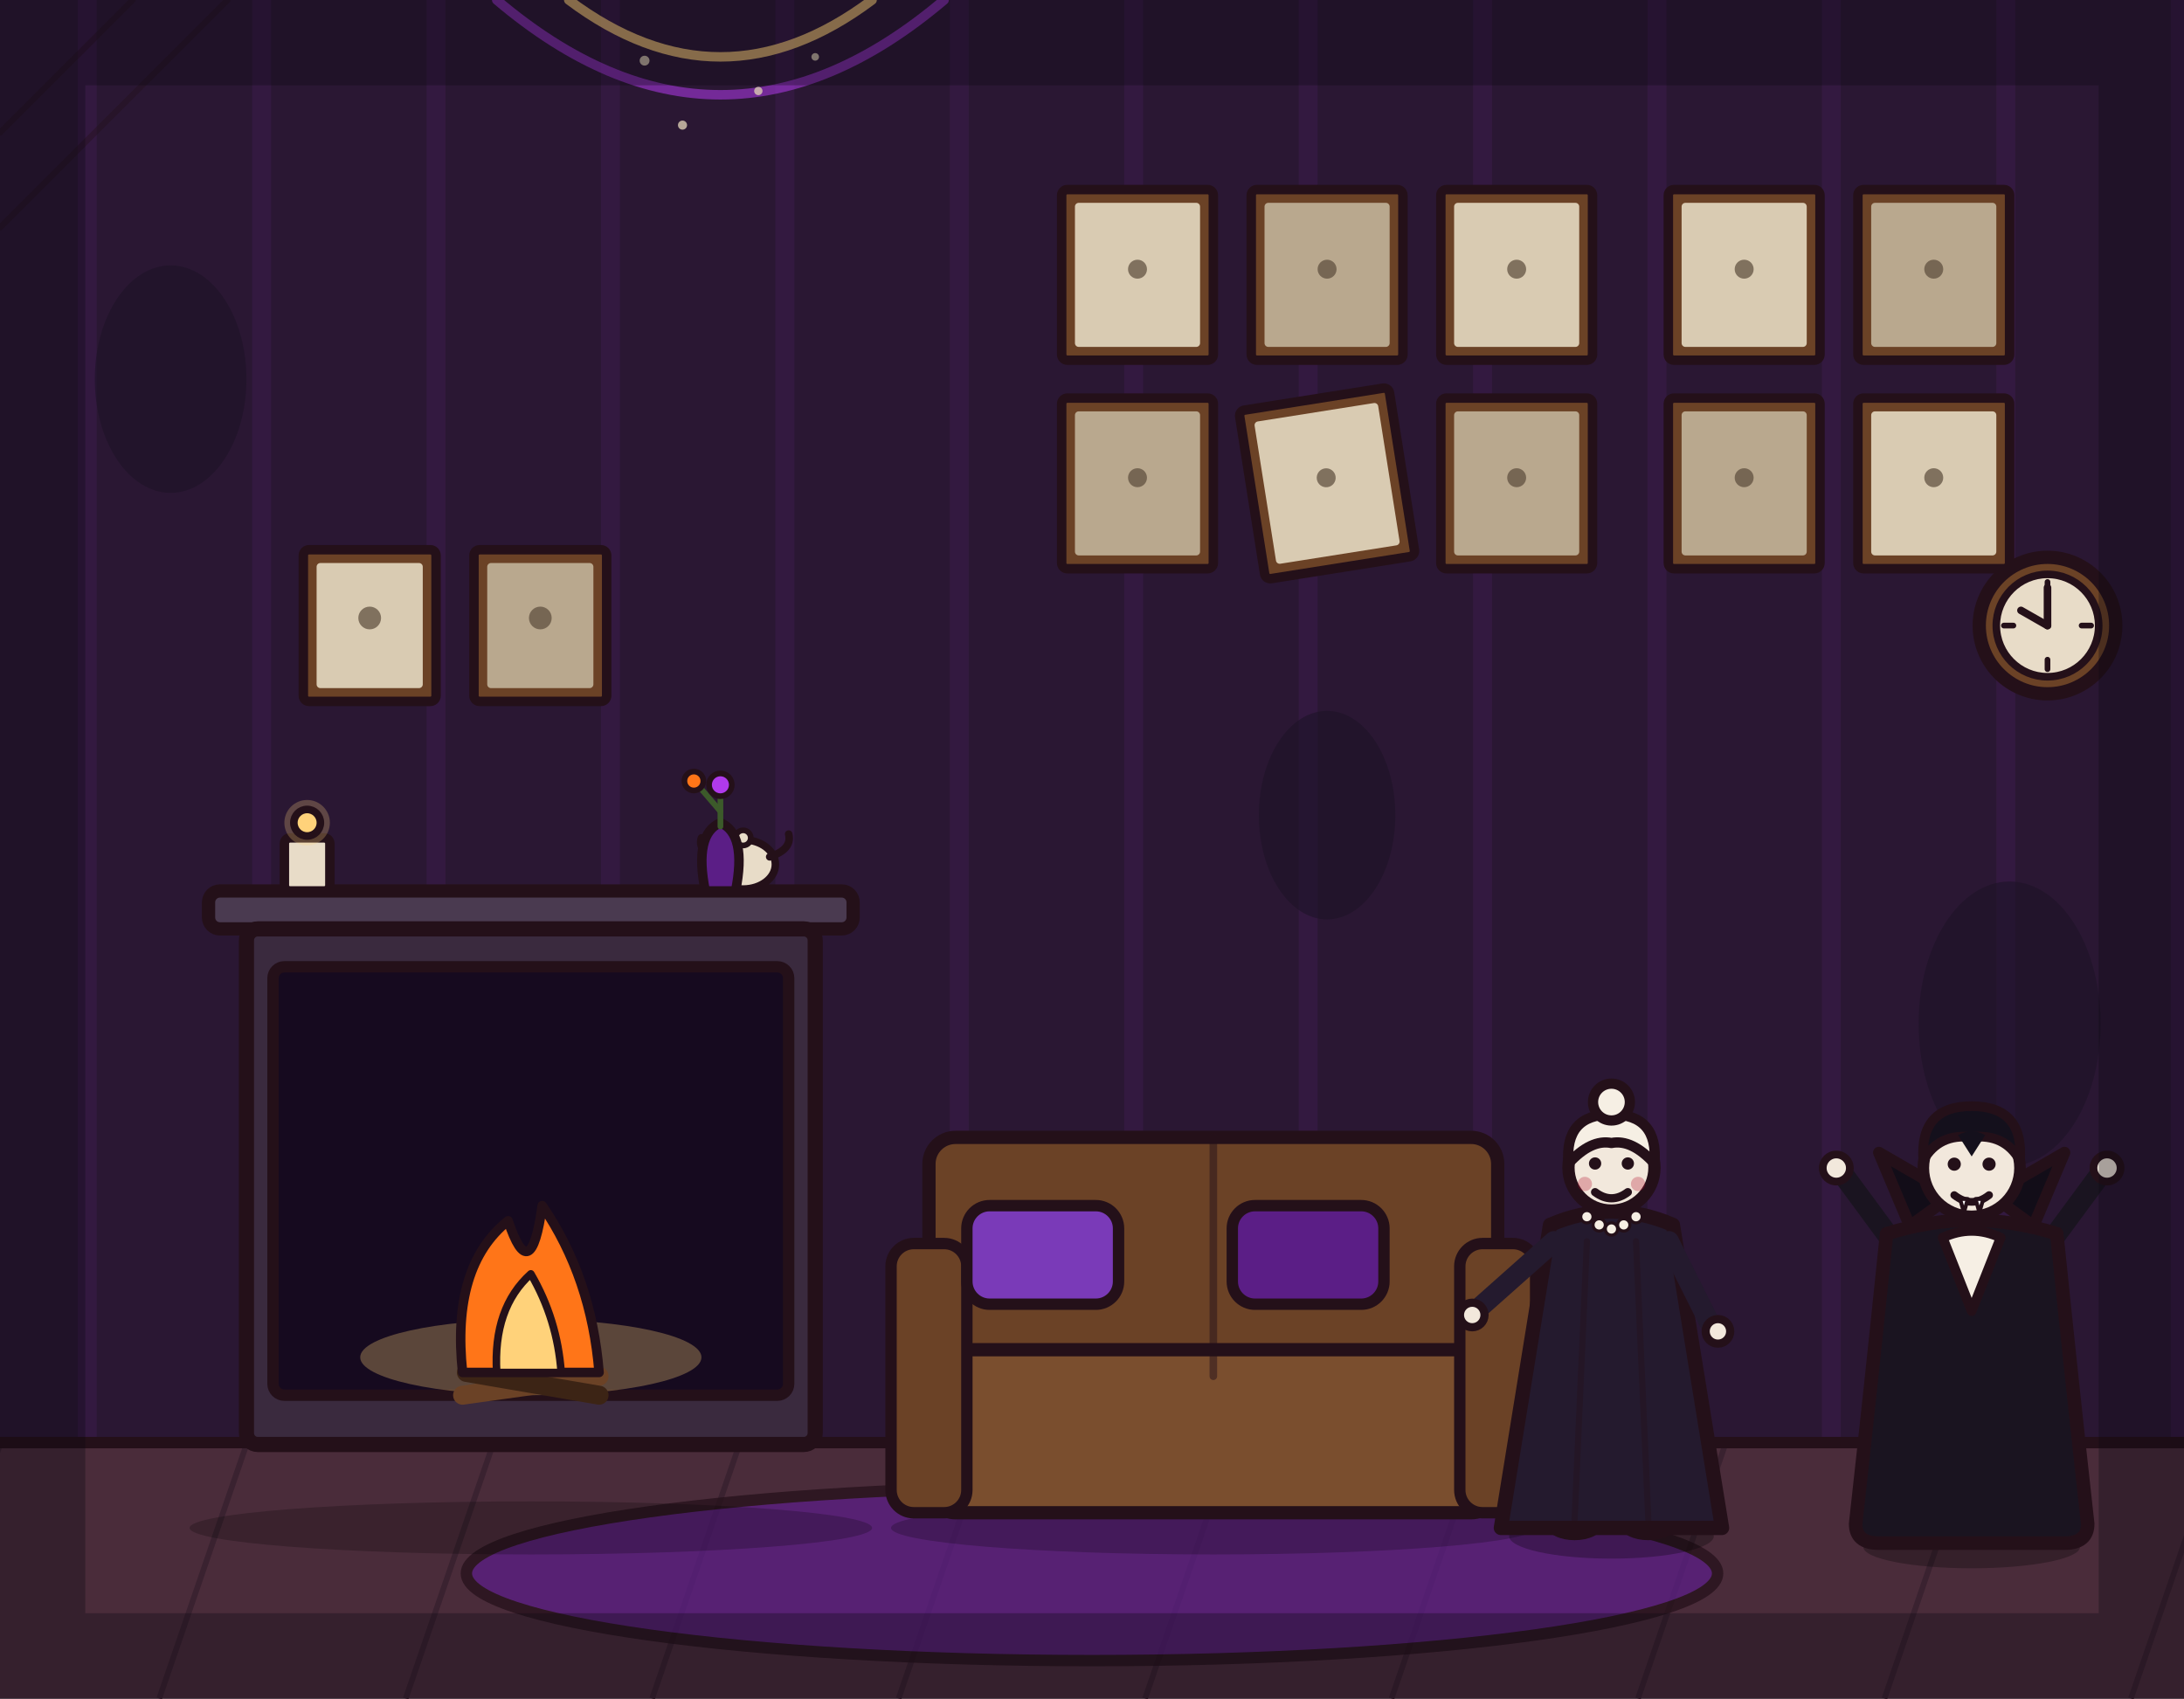
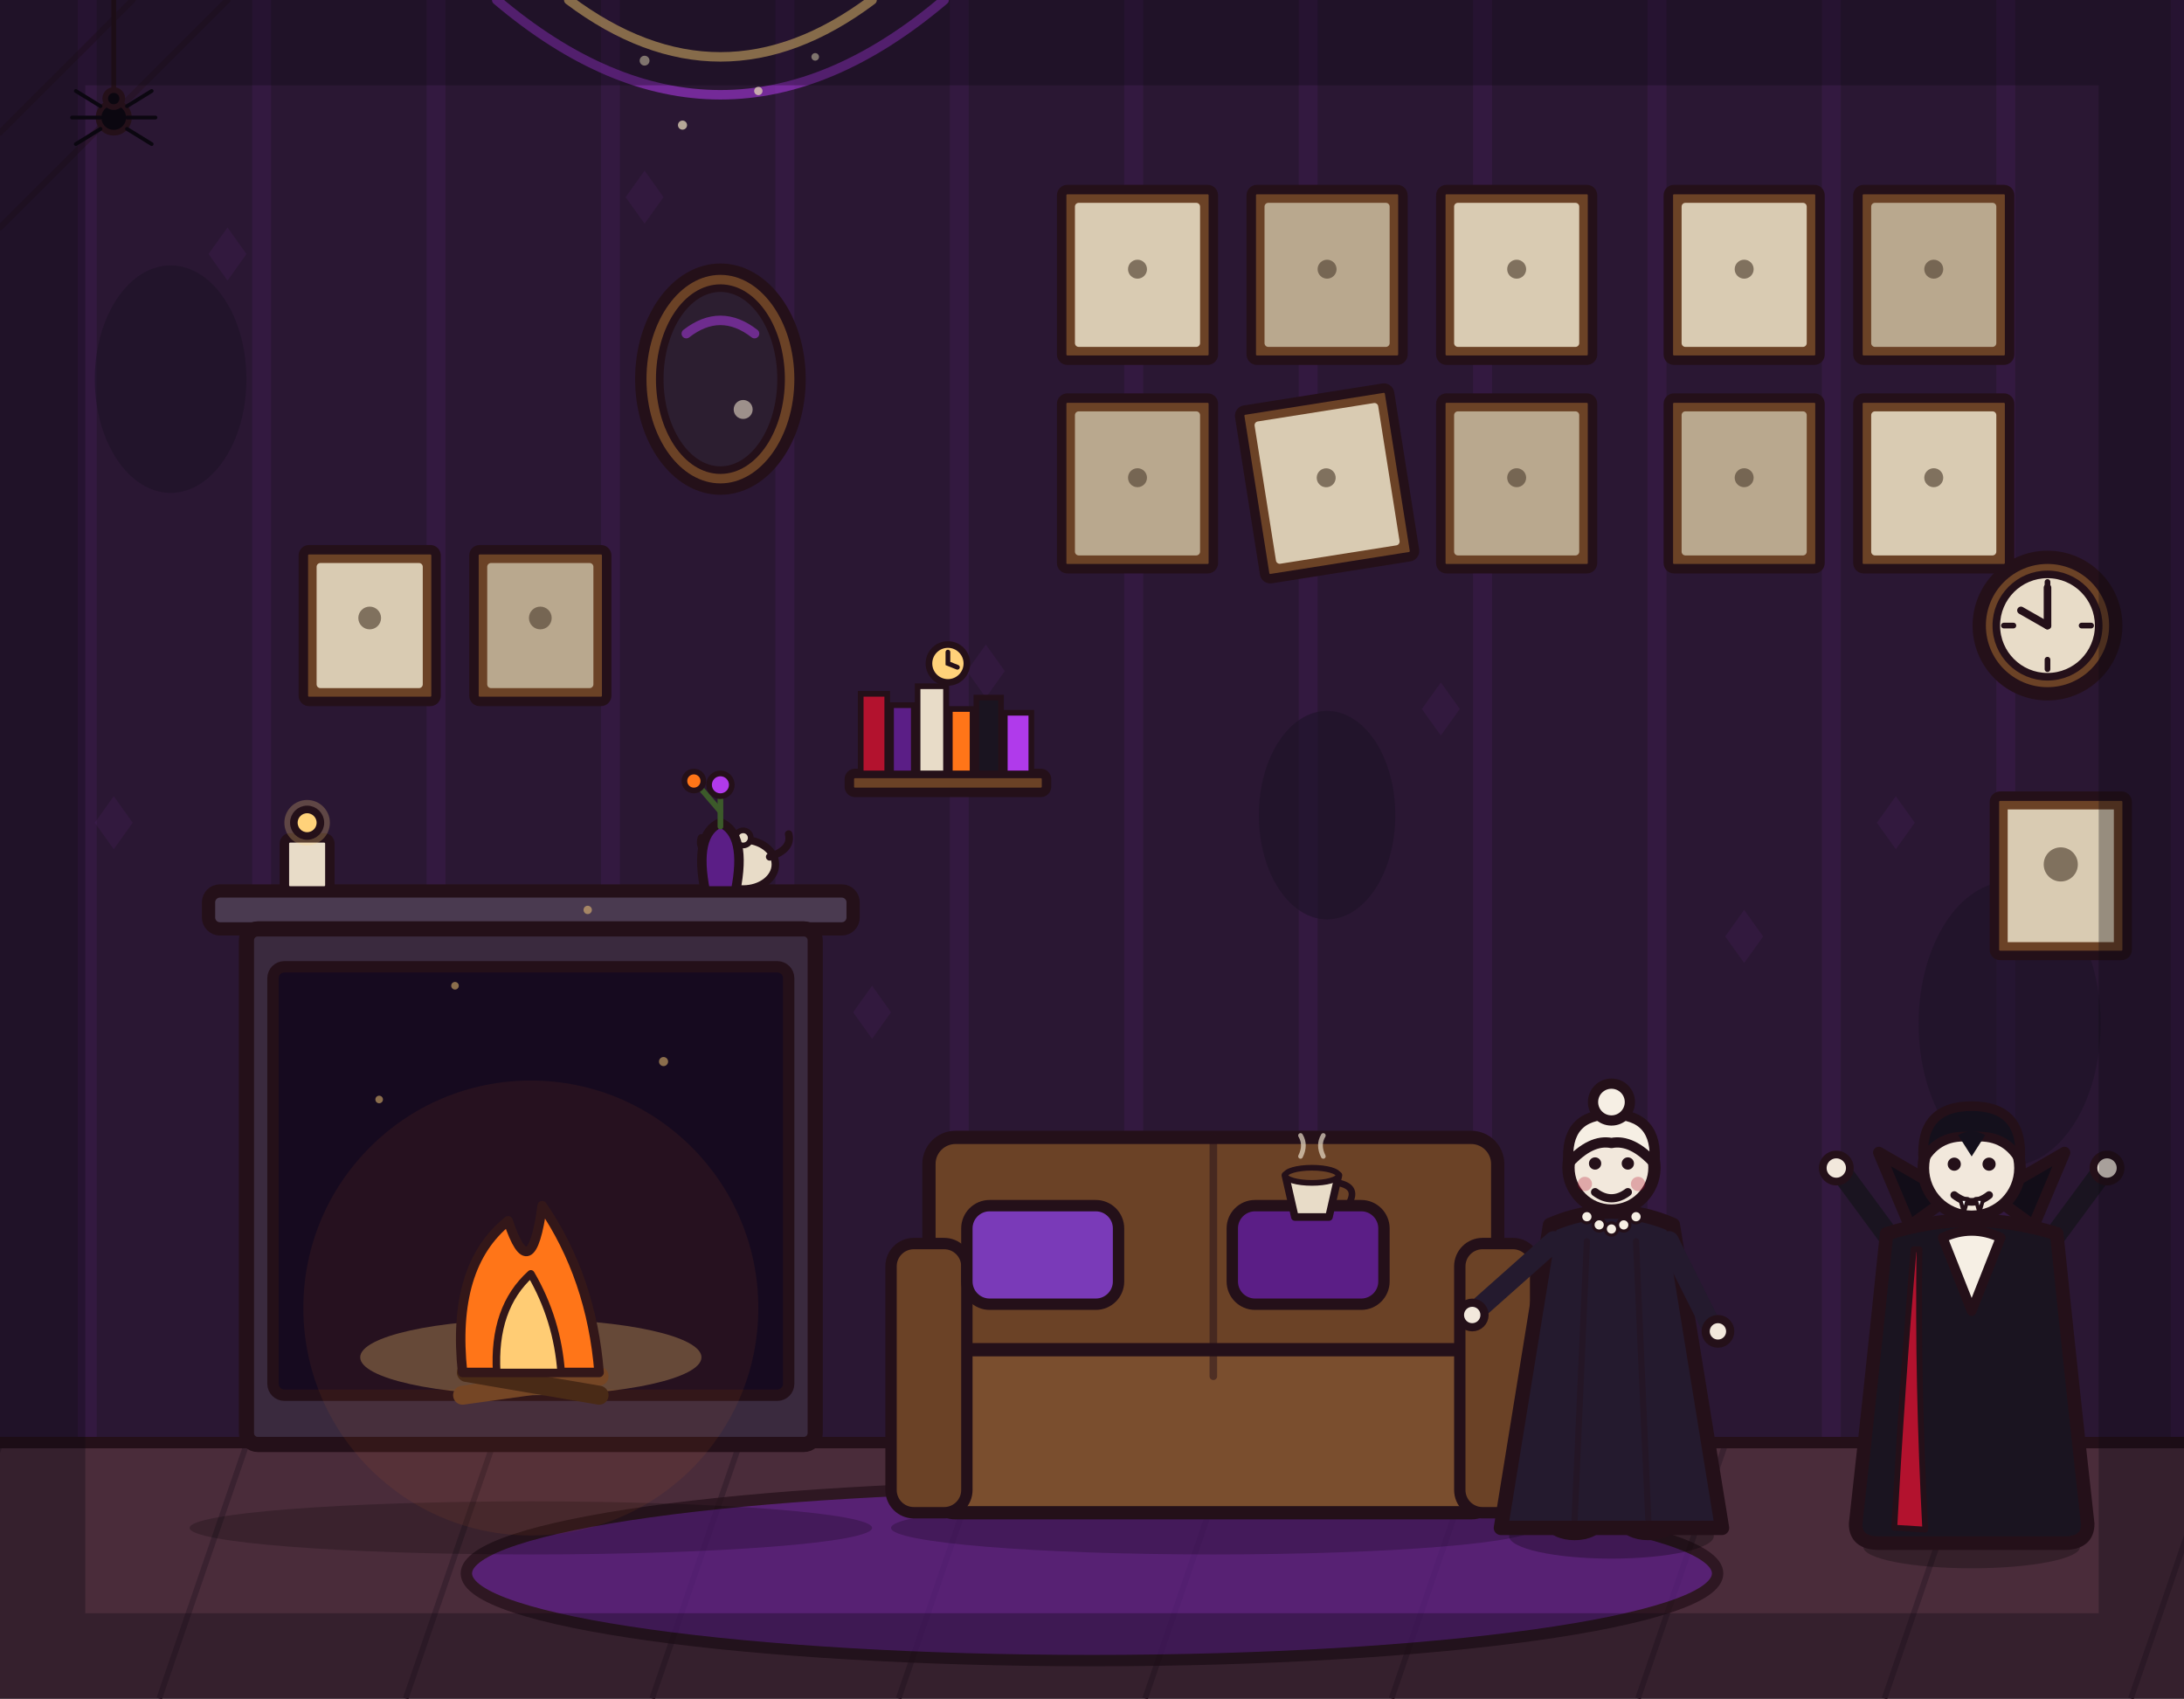
<svg xmlns="http://www.w3.org/2000/svg" viewBox="0 0 1152 896" width="1152" height="896">
  <rect x="0" y="0" width="1152" height="896" fill="#2a1733" />
  <path d="M46 0V762M138 0V762M230 0V762M322 0V762M414 0V762M506 0V762M598 0V762M690 0V762M782 0V762M874 0V762M966 0V762M1058 0V762M1150 0V762" stroke="#b03aeb" stroke-width="10" opacity=".07" fill="none" />
  <g fill="#1d1226" opacity=".6">
    <ellipse cx="210" cy="610" rx="55" ry="85" />
    <ellipse cx="1060" cy="540" rx="48" ry="75" />
    <ellipse cx="700" cy="430" rx="36" ry="55" />
    <ellipse cx="90" cy="200" rx="40" ry="60" />
  </g>
  <g stroke="#241019" stroke-width="3" opacity=".4" fill="none" stroke-linecap="round">
    <path d="M0 70 L70 0" />
    <path d="M0 120 L120 0" />
    <path d="M70 0 Q36 34 0 70" />
    <path d="M120 0 Q62 58 0 120" />
  </g>
  <g fill="none" stroke-linecap="round">
    <path d="M300 0 Q380 60 460 0" stroke="#ffd27a" stroke-width="5" opacity=".7" />
    <path d="M262 0 Q380 100 498 0" stroke="#b03aeb" stroke-width="5" opacity=".55" />
  </g>
  <g fill="#d9cbb2" opacity=".8">
    <circle cx="340" cy="32" r="2.6" />
    <circle cx="400" cy="48" r="2.2" />
    <circle cx="360" cy="66" r="2.4" />
    <circle cx="430" cy="30" r="2" />
  </g>
  <g>
    <rect x="160" y="290" width="70" height="80" rx="3" fill="#6b4226" stroke="#241019" stroke-width="5" stroke-linejoin="round" stroke-linecap="round" />
    <rect x="167" y="297" width="56" height="66" rx="2" fill="#d9cbb2" stroke="none" />
    <circle cx="195" cy="326" r="6" fill="#5a4a3a" opacity=".7" stroke="none" />
    <rect x="250" y="290" width="70" height="80" rx="3" fill="#6b4226" stroke="#241019" stroke-width="5" stroke-linejoin="round" stroke-linecap="round" />
    <rect x="257" y="297" width="56" height="66" rx="2" fill="#b9a88e" stroke="none" />
    <circle cx="285" cy="326" r="6" fill="#5a4a3a" opacity=".7" stroke="none" />
    <rect x="560" y="100" width="80" height="90" rx="3" fill="#6b4226" stroke="#241019" stroke-width="5" stroke-linejoin="round" stroke-linecap="round" />
    <rect x="567" y="107" width="66" height="76" rx="2" fill="#d9cbb2" stroke="none" />
    <circle cx="600" cy="142" r="5" fill="#5a4a3a" opacity=".7" stroke="none" />
    <rect x="660" y="100" width="80" height="90" rx="3" fill="#6b4226" stroke="#241019" stroke-width="5" stroke-linejoin="round" stroke-linecap="round" />
    <rect x="667" y="107" width="66" height="76" rx="2" fill="#b9a88e" stroke="none" />
    <circle cx="700" cy="142" r="5" fill="#5a4a3a" opacity=".7" stroke="none" />
    <rect x="760" y="100" width="80" height="90" rx="3" fill="#6b4226" stroke="#241019" stroke-width="5" stroke-linejoin="round" stroke-linecap="round" />
    <rect x="767" y="107" width="66" height="76" rx="2" fill="#d9cbb2" stroke="none" />
    <circle cx="800" cy="142" r="5" fill="#5a4a3a" opacity=".7" stroke="none" />
    <rect x="560" y="210" width="80" height="90" rx="3" fill="#6b4226" stroke="#241019" stroke-width="5" stroke-linejoin="round" stroke-linecap="round" />
    <rect x="567" y="217" width="66" height="76" rx="2" fill="#b9a88e" stroke="none" />
    <circle cx="600" cy="252" r="5" fill="#5a4a3a" opacity=".7" stroke="none" />
    <g transform="rotate(-9 700 255)">
      <rect x="660" y="210" width="80" height="90" rx="3" fill="#6b4226" stroke="#241019" stroke-width="5" stroke-linejoin="round" stroke-linecap="round" />
      <rect x="667" y="217" width="66" height="76" rx="2" fill="#d9cbb2" stroke="none" />
      <circle cx="700" cy="252" r="5" fill="#5a4a3a" opacity=".7" stroke="none" />
    </g>
    <rect x="760" y="210" width="80" height="90" rx="3" fill="#6b4226" stroke="#241019" stroke-width="5" stroke-linejoin="round" stroke-linecap="round" />
    <rect x="767" y="217" width="66" height="76" rx="2" fill="#b9a88e" stroke="none" />
    <circle cx="800" cy="252" r="5" fill="#5a4a3a" opacity=".7" stroke="none" />
    <rect x="880" y="100" width="80" height="90" rx="3" fill="#6b4226" stroke="#241019" stroke-width="5" stroke-linejoin="round" stroke-linecap="round" />
    <rect x="887" y="107" width="66" height="76" rx="2" fill="#d9cbb2" stroke="none" />
    <circle cx="920" cy="142" r="5" fill="#5a4a3a" opacity=".7" stroke="none" />
    <rect x="980" y="100" width="80" height="90" rx="3" fill="#6b4226" stroke="#241019" stroke-width="5" stroke-linejoin="round" stroke-linecap="round" />
    <rect x="987" y="107" width="66" height="76" rx="2" fill="#b9a88e" stroke="none" />
    <circle cx="1020" cy="142" r="5" fill="#5a4a3a" opacity=".7" stroke="none" />
    <rect x="880" y="210" width="80" height="90" rx="3" fill="#6b4226" stroke="#241019" stroke-width="5" stroke-linejoin="round" stroke-linecap="round" />
    <rect x="887" y="217" width="66" height="76" rx="2" fill="#b9a88e" stroke="none" />
    <circle cx="920" cy="252" r="5" fill="#5a4a3a" opacity=".7" stroke="none" />
    <rect x="980" y="210" width="80" height="90" rx="3" fill="#6b4226" stroke="#241019" stroke-width="5" stroke-linejoin="round" stroke-linecap="round" />
    <rect x="987" y="217" width="66" height="76" rx="2" fill="#d9cbb2" stroke="none" />
    <circle cx="1020" cy="252" r="5" fill="#5a4a3a" opacity=".7" stroke="none" />
  </g>
  <g>
    <circle cx="1080" cy="330" r="36" fill="#6b4226" stroke="#241019" stroke-width="7" stroke-linejoin="round" stroke-linecap="round" />
    <circle cx="1080" cy="330" r="27" fill="#e8dcc8" stroke="#241019" stroke-width="4" stroke-linejoin="round" stroke-linecap="round" />
    <line x1="1080" y1="330" x2="1080" y2="310" stroke="#241019" stroke-width="4" stroke-linecap="round" />
    <line x1="1080" y1="330" x2="1066" y2="322" stroke="#241019" stroke-width="4" stroke-linecap="round" />
    <line x1="1080" y1="307" x2="1080" y2="312" stroke="#241019" stroke-width="3" stroke-linecap="round" />
    <line x1="1080" y1="348" x2="1080" y2="353" stroke="#241019" stroke-width="3" stroke-linecap="round" />
    <line x1="1057" y1="330" x2="1062" y2="330" stroke="#241019" stroke-width="3" stroke-linecap="round" />
    <line x1="1098" y1="330" x2="1103" y2="330" stroke="#241019" stroke-width="3" stroke-linecap="round" />
  </g>
  <rect x="0" y="760" width="1152" height="136" fill="#4a2c3a" />
  <path d="M0 762 L-46 896M130 762 L84 896M260 762 L214 896M390 762 L344 896M520 762 L474 896M650 762 L604 896M780 762 L734 896M910 762 L864 896M1040 762 L994 896M1170 762 L1124 896" stroke="#3a2230" stroke-width="3" fill="none" />
  <line x1="0" y1="761" x2="1152" y2="761" stroke="#241019" stroke-width="6" stroke-linecap="round" />
  <ellipse cx="576" cy="830" rx="330" ry="46" fill="#5b1e86" stroke="#241019" stroke-width="6" stroke-linejoin="round" stroke-linecap="round" opacity="0.75" />
  <ellipse cx="280" cy="806" rx="180" ry="14" fill="#000000" stroke="none" opacity="0.22" />
  <rect x="110" y="470" width="340" height="20" rx="6" fill="#4a3a50" stroke="#241019" stroke-width="7" stroke-linejoin="round" stroke-linecap="round" />
  <rect x="130" y="490" width="300" height="272" rx="6" fill="#3a2a3e" stroke="#241019" stroke-width="8" stroke-linejoin="round" stroke-linecap="round" />
  <rect x="144" y="510" width="272" height="226" rx="6" fill="#160a1f" stroke="#241019" stroke-width="6" stroke-linejoin="round" stroke-linecap="round" />
  <ellipse cx="280" cy="716" rx="90" ry="20" fill="#ffd27a" opacity="0.3" stroke="none" />
  <line x1="244" y1="736" x2="316" y2="726" stroke="#6b4226" stroke-width="10" stroke-linecap="round" />
  <line x1="316" y1="736" x2="246" y2="724" stroke="#3c2415" stroke-width="10" stroke-linecap="round" />
  <path d="M244 724 Q238 668 268 644 Q280 680 286 636 Q312 674 316 724 Z" fill="#ff7518" stroke="#241019" stroke-width="5" stroke-linejoin="round" stroke-linecap="round" />
  <path d="M262 724 Q260 690 280 672 Q294 696 296 724 Z" fill="#ffd27a" stroke="#241019" stroke-width="4" stroke-linejoin="round" stroke-linecap="round" />
  <rect x="150" y="442" width="24" height="28" rx="3" fill="#e8dcc8" stroke="#241019" stroke-width="5" stroke-linejoin="round" stroke-linecap="round" />
  <circle cx="162" cy="434" r="12" fill="#ffd27a" opacity="0.25" stroke="none" />
  <circle cx="162" cy="434" r="7" fill="#ffd27a" stroke="#241019" stroke-width="4" stroke-linejoin="round" stroke-linecap="round" />
  <ellipse cx="392" cy="456" rx="17" ry="13" fill="#e8dcc8" stroke="#241019" stroke-width="4" stroke-linejoin="round" stroke-linecap="round" />
  <path d="M406 452 Q418 448 416 440" fill="none" stroke="#241019" stroke-width="4" stroke-linecap="round" />
  <path d="M376 452 Q368 448 370 442" fill="none" stroke="#241019" stroke-width="4" stroke-linecap="round" />
  <circle cx="392" cy="442" r="4" fill="#e8dcc8" stroke="#241019" stroke-width="3" stroke-linejoin="round" stroke-linecap="round" />
  <path d="M372 470 Q366 440 380 434 Q394 440 388 470 Z" fill="#5b1e86" stroke="#241019" stroke-width="5" stroke-linejoin="round" stroke-linecap="round" />
  <line x1="380" y1="436" x2="380" y2="418" stroke="#3c5a2a" stroke-width="3" stroke-linecap="round" />
  <line x1="380" y1="428" x2="368" y2="414" stroke="#3c5a2a" stroke-width="3" stroke-linecap="round" />
  <circle cx="380" cy="414" r="6" fill="#b03aeb" stroke="#241019" stroke-width="3" stroke-linejoin="round" stroke-linecap="round" />
  <circle cx="366" cy="412" r="5" fill="#ff7518" stroke="#241019" stroke-width="3" stroke-linejoin="round" stroke-linecap="round" />
  <ellipse cx="640" cy="806" rx="170" ry="14" fill="#000000" stroke="none" opacity="0.22" />
  <rect x="490" y="600" width="300" height="130" rx="14" fill="#6b4226" stroke="#241019" stroke-width="7" stroke-linejoin="round" stroke-linecap="round" />
  <rect x="490" y="712" width="300" height="86" rx="14" fill="#7a4e2e" stroke="#241019" stroke-width="7" stroke-linejoin="round" stroke-linecap="round" />
  <rect x="470" y="656" width="40" height="142" rx="12" fill="#6b4226" stroke="#241019" stroke-width="6" stroke-linejoin="round" stroke-linecap="round" />
  <rect x="770" y="656" width="40" height="142" rx="12" fill="#6b4226" stroke="#241019" stroke-width="6" stroke-linejoin="round" stroke-linecap="round" />
  <rect x="510" y="636" width="80" height="52" rx="12" fill="#7a3ab8" stroke="#241019" stroke-width="6" stroke-linejoin="round" stroke-linecap="round" />
  <rect x="650" y="636" width="80" height="52" rx="12" fill="#5b1e86" stroke="#241019" stroke-width="6" stroke-linejoin="round" stroke-linecap="round" />
  <line x1="640" y1="600" x2="640" y2="726" stroke="#241019" stroke-width="4" stroke-linecap="round" opacity=".5" />
  <g transform="translate(850 806) scale(1.08 1.08)">
    <ellipse cx="0" cy="4" rx="50" ry="11" fill="#000000" stroke-width="0" stroke-linejoin="round" stroke-linecap="round" stroke="none" opacity="0.28" />
    <ellipse cx="-18" cy="-2" rx="12" ry="6" fill="#14101c" stroke="#241019" stroke-width="4" stroke-linejoin="round" stroke-linecap="round" />
    <ellipse cx="18" cy="-2" rx="12" ry="6" fill="#14101c" stroke="#241019" stroke-width="4" stroke-linejoin="round" stroke-linecap="round" />
    <path d="M-30 -148 L-54 0 L54 0 L30 -148 Q0 -161 -30 -148 Z" fill="#241a2e" stroke="#241019" stroke-width="7" stroke-linejoin="round" stroke-linecap="round" />
    <path d="M-12 -140 L-18 -4 M12 -140 L18 -4" fill="none" stroke="#241019" stroke-width="3" opacity=".4" stroke-linecap="round" />
    <path d="M-28 -140 L-64 -108" fill="none" stroke="#241a2e" stroke-width="10" stroke-linecap="round" stroke-linejoin="round" />
    <circle cx="-68" cy="-104" r="6" fill="#f2e8dc" stroke="#241019" stroke-width="4" stroke-linejoin="round" stroke-linecap="round" />
    <path d="M28 -140 L48 -100" fill="none" stroke="#241a2e" stroke-width="10" stroke-linecap="round" stroke-linejoin="round" />
    <circle cx="52" cy="-96" r="6" fill="#f2e8dc" stroke="#241019" stroke-width="4" stroke-linejoin="round" stroke-linecap="round" />
    <circle cx="0" cy="-176" r="21" fill="#f2e8dc" stroke="#241019" stroke-width="6" stroke-linejoin="round" stroke-linecap="round" />
    <path d="M-21 -178 Q-23 -202 0 -202 Q23 -202 21 -178 Q10 -190 0 -188 Q-10 -190 -21 -178 Z" fill="#f6efe4" stroke="#241019" stroke-width="5" stroke-linejoin="round" stroke-linecap="round" />
    <circle cx="0" cy="-208" r="9" fill="#f6efe4" stroke="#241019" stroke-width="5" stroke-linejoin="round" stroke-linecap="round" />
    <circle cx="-8" cy="-178" r="3" fill="#241019" stroke-width="0" stroke-linejoin="round" stroke-linecap="round" stroke="none" />
    <circle cx="8" cy="-178" r="3" fill="#241019" stroke-width="0" stroke-linejoin="round" stroke-linecap="round" stroke="none" />
    <circle cx="-13" cy="-168" r="3.5" fill="#b3122e" opacity=".3" stroke="none" />
    <circle cx="13" cy="-168" r="3.5" fill="#b3122e" opacity=".3" stroke="none" />
    <path d="M-8 -164 Q0 -158 8 -164" fill="none" stroke="#241019" stroke-width="4" stroke-linecap="round" stroke-linejoin="round" />
    <circle cx="-12" cy="-152" r="3" fill="#f6efe4" stroke="#241019" stroke-width="1.5" stroke-linejoin="round" stroke-linecap="round" />
    <circle cx="-6" cy="-148" r="3" fill="#f6efe4" stroke="#241019" stroke-width="1.5" stroke-linejoin="round" stroke-linecap="round" />
    <circle cx="0" cy="-146" r="3" fill="#f6efe4" stroke="#241019" stroke-width="1.5" stroke-linejoin="round" stroke-linecap="round" />
    <circle cx="6" cy="-148" r="3" fill="#f6efe4" stroke="#241019" stroke-width="1.5" stroke-linejoin="round" stroke-linecap="round" />
    <circle cx="12" cy="-152" r="3" fill="#f6efe4" stroke="#241019" stroke-width="1.5" stroke-linejoin="round" stroke-linecap="round" />
  </g>
  <g transform="translate(1040 812) scale(1.02 1.02)">
    <ellipse cx="0" cy="4" rx="56" ry="11" fill="#000000" stroke-width="0" stroke-linejoin="round" stroke-linecap="round" stroke="none" opacity="0.28" />
    <path d="M-12 -62 L-16 -6" fill="none" stroke="#241a2e" stroke-width="15" stroke-linecap="round" stroke-linejoin="round" />
    <path d="M12 -62 L16 -6" fill="none" stroke="#241a2e" stroke-width="15" stroke-linecap="round" stroke-linejoin="round" />
    <ellipse cx="-18" cy="-4" rx="15" ry="7" fill="#14101c" stroke="#241019" stroke-width="4" stroke-linejoin="round" stroke-linecap="round" />
    <ellipse cx="18" cy="-4" rx="15" ry="7" fill="#14101c" stroke="#241019" stroke-width="4" stroke-linejoin="round" stroke-linecap="round" />
    <path d="M-38 -150 L-66 -188" fill="none" stroke="#1a1420" stroke-width="11" stroke-linecap="round" stroke-linejoin="round" />
    <circle cx="-70" cy="-192" r="7" fill="#f2e8dc" stroke="#241019" stroke-width="4" stroke-linejoin="round" stroke-linecap="round" />
    <path d="M38 -150 L66 -188" fill="none" stroke="#1a1420" stroke-width="11" stroke-linecap="round" stroke-linejoin="round" />
    <circle cx="70" cy="-192" r="7" fill="#f2e8dc" stroke="#241019" stroke-width="4" stroke-linejoin="round" stroke-linecap="round" />
    <path d="M-44 -158 Q-52 -80 -60 -8 Q-60 2 -48 2 L48 2 Q60 2 60 -8 Q52 -80 44 -158 Q0 -172 -44 -158 Z" fill="#1a1420" stroke="#241019" stroke-width="7" stroke-linejoin="round" stroke-linecap="round" />
    <path d="M-32 -162 L-48 -200 L-10 -178 Z" fill="#120d18" stroke="#241019" stroke-width="6" stroke-linejoin="round" stroke-linecap="round" />
    <path d="M32 -162 L48 -200 L10 -178 Z" fill="#120d18" stroke="#241019" stroke-width="6" stroke-linejoin="round" stroke-linecap="round" />
    <path d="M-15 -156 L0 -118 L15 -156 Q0 -163 -15 -156 Z" fill="#f6efe4" stroke="#241019" stroke-width="5" stroke-linejoin="round" stroke-linecap="round" />
    <circle cx="0" cy="-192" r="25" fill="#f2e8dc" stroke="#241019" stroke-width="6" stroke-linejoin="round" stroke-linecap="round" />
    <path d="M-25 -196 Q-27 -224 0 -224 Q27 -224 25 -196 Q17 -210 0 -208 Q-17 -210 -25 -196 Z" fill="#14101c" stroke="#241019" stroke-width="5" stroke-linejoin="round" stroke-linecap="round" />
    <path d="M-7 -209 L0 -198 L7 -209 Q0 -213 -7 -209 Z" fill="#14101c" stroke-width="0" stroke-linejoin="round" stroke-linecap="round" stroke="none" />
    <circle cx="-9" cy="-194" r="3.4" fill="#241019" stroke-width="0" stroke-linejoin="round" stroke-linecap="round" stroke="none" />
    <circle cx="9" cy="-194" r="3.4" fill="#241019" stroke-width="0" stroke-linejoin="round" stroke-linecap="round" stroke="none" />
    <path d="M-9 -178 Q0 -171 9 -178" fill="none" stroke="#241019" stroke-width="4" stroke-linecap="round" stroke-linejoin="round" />
    <path d="M-6 -176 L-2 -176 L-4 -169 Z" fill="#ffffff" stroke="#241019" stroke-width="2" stroke-linejoin="round" stroke-linecap="round" />
    <path d="M2 -176 L6 -176 L4 -169 Z" fill="#ffffff" stroke="#241019" stroke-width="2" stroke-linejoin="round" stroke-linecap="round" />
  </g>
+   <g fill="#b03aeb" opacity=".06">
+     <path d="M120 120 l10 14 l-10 14 l-10 -14 Z" />
+     <path d="M340 90 l10 14 l-10 14 l-10 -14 Z" />
+     <path d="M520 340 l10 14 l-10 14 l-10 -14 Z" />
+     <path d="M760 360 l10 14 l-10 14 l-10 -14 Z" />
+     <path d="M1000 420 l10 14 l-10 14 l-10 -14 Z" />
+     <path d="M60 420 l10 14 l-10 14 l-10 -14 Z" />
+     <path d="M460 520 l10 14 l-10 14 l-10 -14 Z" />
+     <path d="M920 480 l10 14 l-10 14 l-10 -14 Z" />
+   </g>
+   <ellipse cx="380" cy="200" rx="42" ry="58" fill="#6b4226" stroke="#241019" stroke-width="6" />
+   <ellipse cx="380" cy="200" rx="32" ry="48" fill="#2c1e30" stroke="#241019" stroke-width="4" />
+   <path d="M362 176 Q380 162 398 176" fill="none" stroke="#b03aeb" stroke-width="5" stroke-linecap="round" opacity=".5" />
+   <circle cx="392" cy="216" r="5" fill="#e8dcc8" opacity=".6" stroke="none" />
+   <rect x="448" y="408" width="104" height="10" rx="3" fill="#6b4226" stroke="#241019" stroke-width="5" stroke-linejoin="round" />
+   <g stroke="#241019" stroke-width="3">
+     <rect x="454" y="366" width="14" height="42" fill="#b3122e" />
+     <rect x="470" y="372" width="12" height="36" fill="#5b1e86" />
+     <rect x="484" y="362" width="15" height="46" fill="#e8dcc8" />
+     <rect x="501" y="374" width="12" height="34" fill="#ff7518" />
+     <rect x="515" y="368" width="13" height="40" fill="#1a1420" />
+     <rect x="530" y="376" width="14" height="32" fill="#b03aeb" />
+   </g>
+   <circle cx="500" cy="350" r="10" fill="#ffd27a" stroke="#241019" stroke-width="3.5" />
+   <path d="M500 344 L500 350 L505 352" fill="none" stroke="#241019" stroke-width="2.5" stroke-linecap="round" />
+   <path d="M678 620 L706 620 L701 642 L683 642 Z" fill="#e8dcc8" stroke="#241019" stroke-width="4" stroke-linejoin="round" />
+   <path d="M706 624 Q716 626 712 634" fill="none" stroke="#241019" stroke-width="3.5" stroke-linecap="round" />
+   <ellipse cx="692" cy="620" rx="14" ry="4" fill="#6b4226" stroke="#241019" stroke-width="3" />
+   <path d="M686 610 q3 -6 0 -11" fill="none" stroke="#e8dcc8" stroke-width="2.5" opacity=".7" stroke-linecap="round" />
+   <path d="M698 610 q-3 -6 0 -11" fill="none" stroke="#e8dcc8" stroke-width="2.5" opacity=".7" stroke-linecap="round" />
+   <g>
+     <rect x="1052" y="420" width="70" height="84" rx="3" fill="#6b4226" stroke="#241019" stroke-width="5" stroke-linejoin="round" stroke-linecap="round" />
+     <rect x="1059" y="427" width="56" height="70" fill="#d9cbb2" stroke="none" />
+     <circle cx="1087" cy="456" r="9" fill="#5a4a3a" opacity=".7" stroke="none" />
+   </g>
+   <circle cx="280" cy="690" r="120" fill="#ff7518" opacity="0.07" stroke="none" />
+   <g fill="#ffd27a" opacity=".5">
+     <circle cx="350" cy="560" r="2.4" />
+     <circle cx="240" cy="520" r="2" />
+     <circle cx="310" cy="480" r="2.2" />
+     <circle cx="200" cy="580" r="2" />
+   </g>
+   <line x1="60" y1="0" x2="60" y2="52" stroke="#241019" stroke-width="2.5" />
+   <circle cx="60" cy="62" r="8" fill="#0b0710" stroke="#241019" stroke-width="3" />
+   <circle cx="60" cy="52" r="4.5" fill="#0b0710" stroke="#241019" stroke-width="3" />
+   <g stroke="#0b0710" stroke-width="2" stroke-linecap="round">
+     <line x1="53" y1="56" x2="40" y2="48" />
+     <line x1="53" y1="62" x2="38" y2="62" />
+     <line x1="53" y1="68" x2="40" y2="76" />
+     <line x1="67" y1="56" x2="80" y2="48" />
+     <line x1="67" y1="62" x2="82" y2="62" />
+     <line x1="67" y1="68" x2="80" y2="76" />
+   </g>
+   <g transform="translate(1040 812) scale(1.02 1.02)">
+     <path d="M-30 -150 Q-36 -80 -40 -6 L-24 -5 Q-28 -80 -27 -150 Z" fill="#b3122e" stroke="#241019" stroke-width="3" stroke-linejoin="round" />
+   </g>
  <rect x="0" y="0" width="1152" height="896" fill="none" stroke="#0b0710" stroke-width="90" opacity="0.32" />
</svg>
